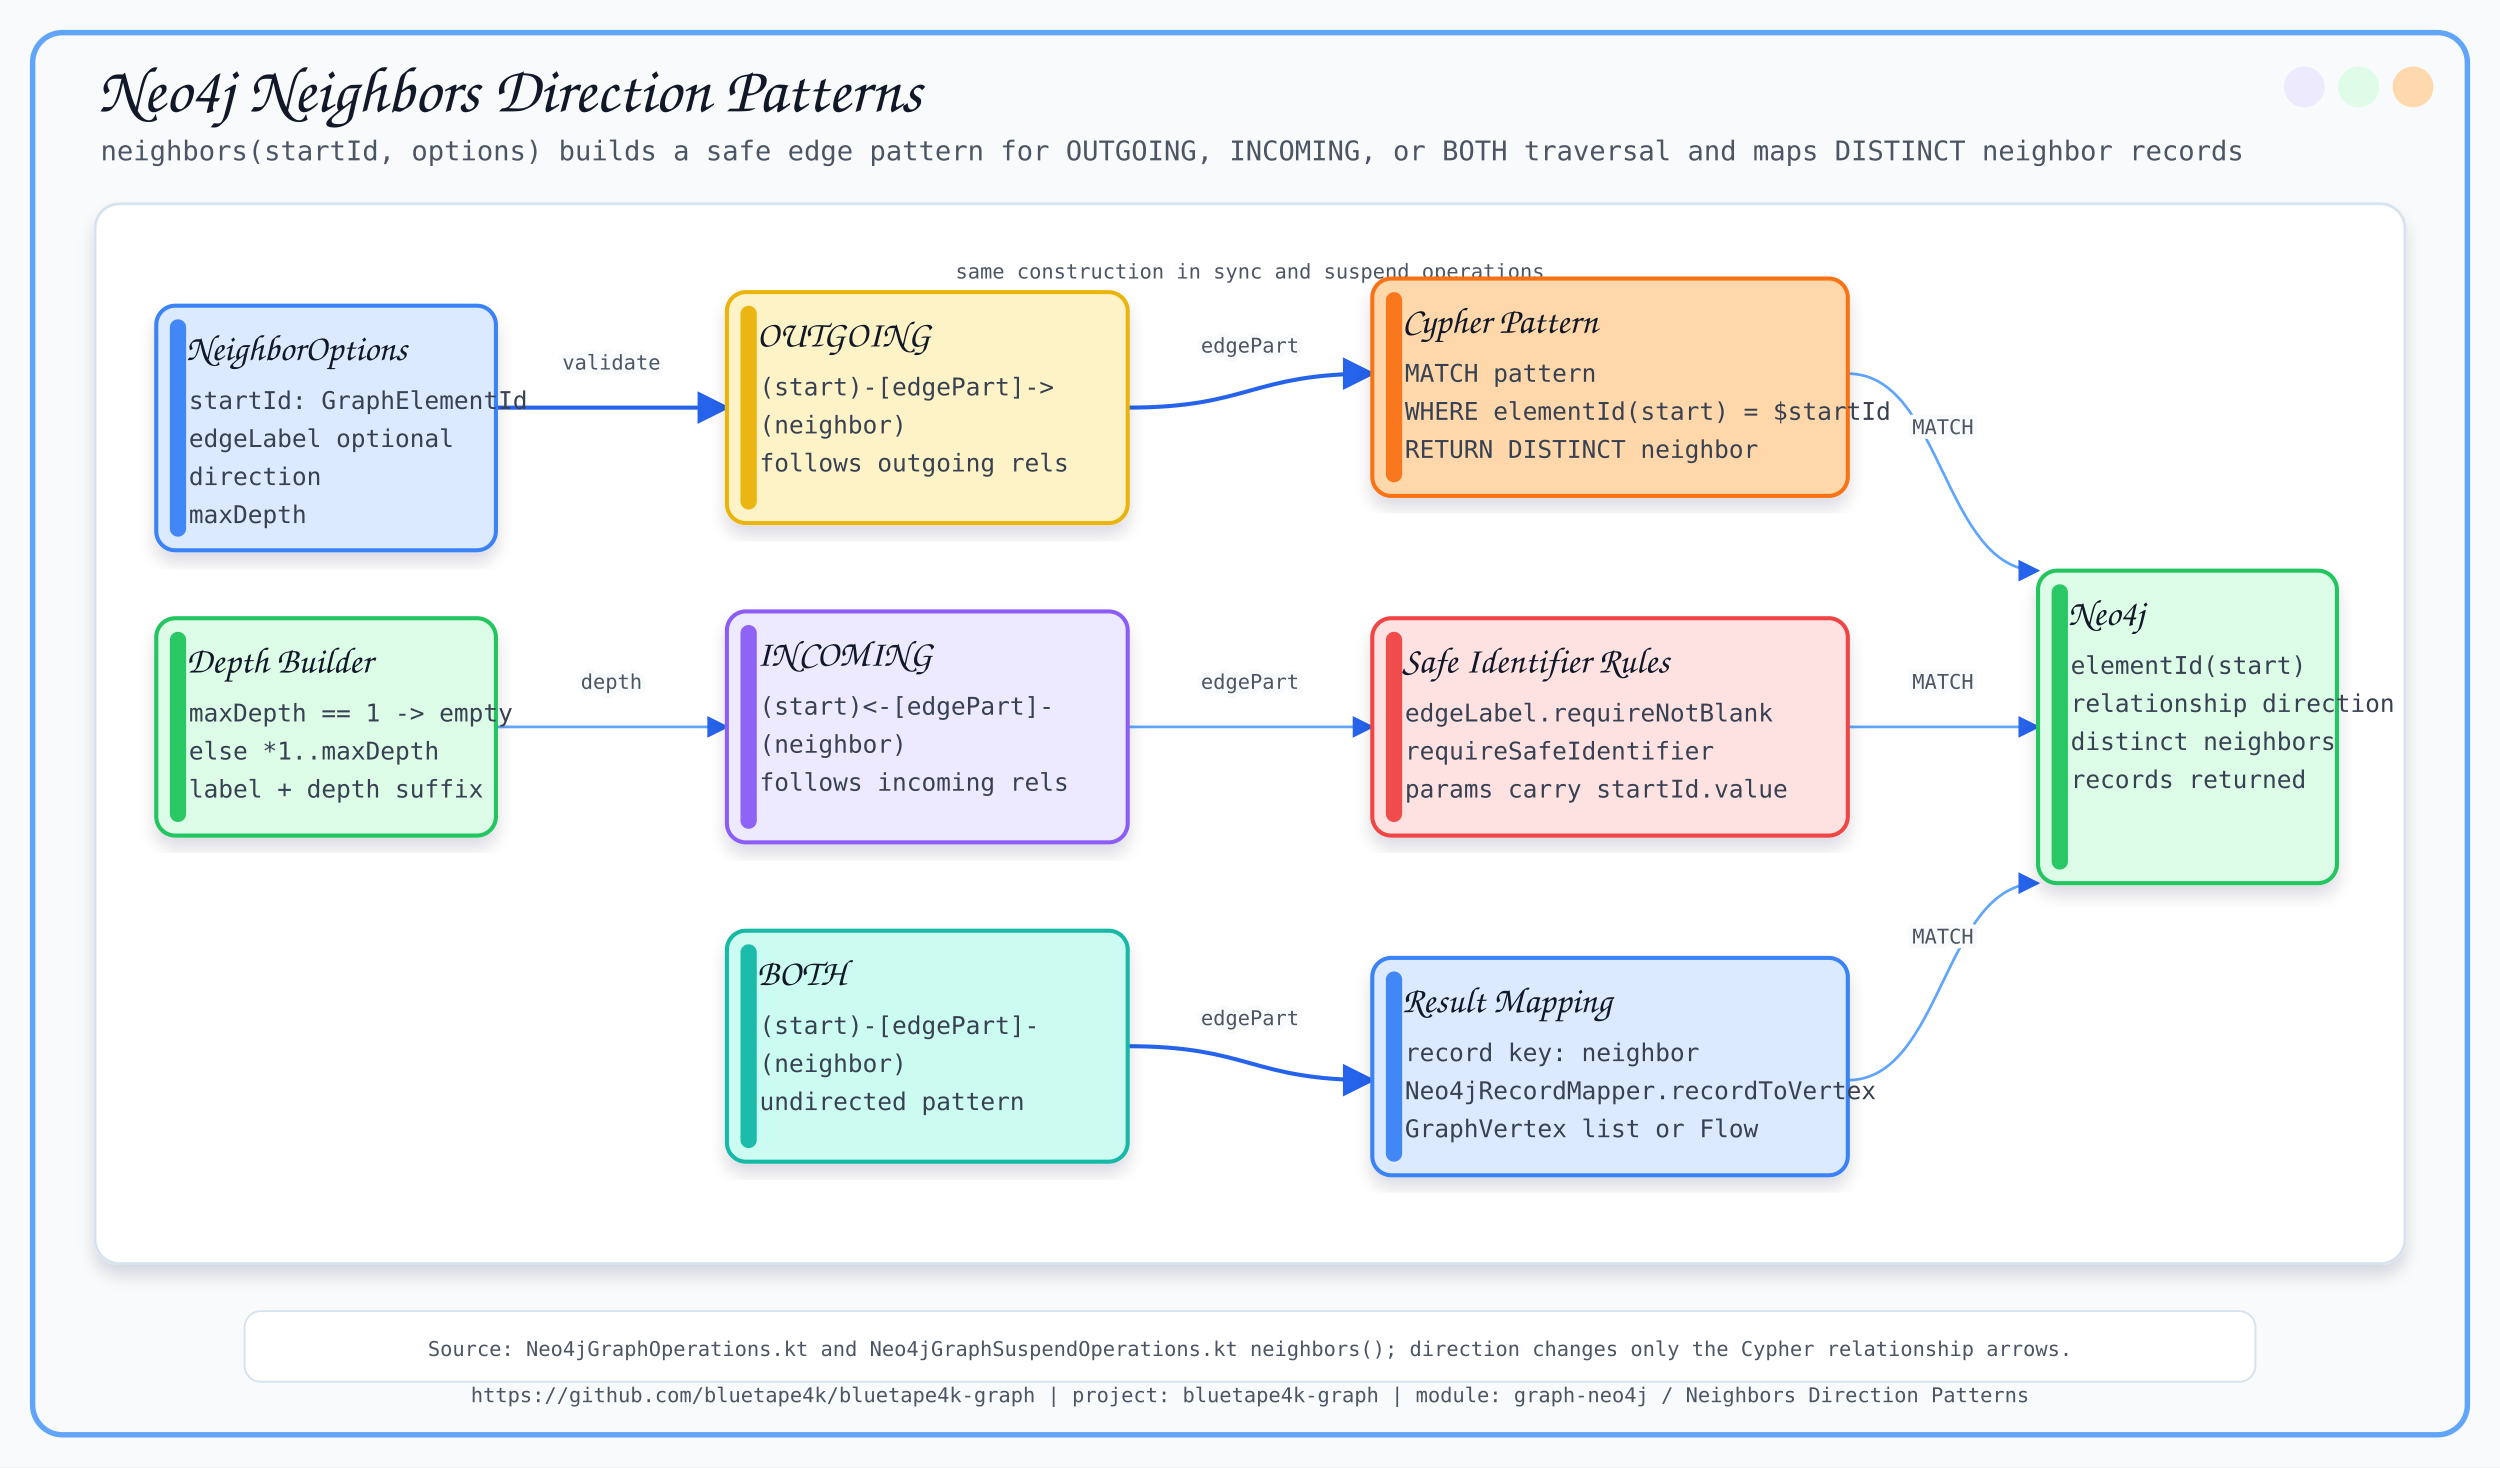
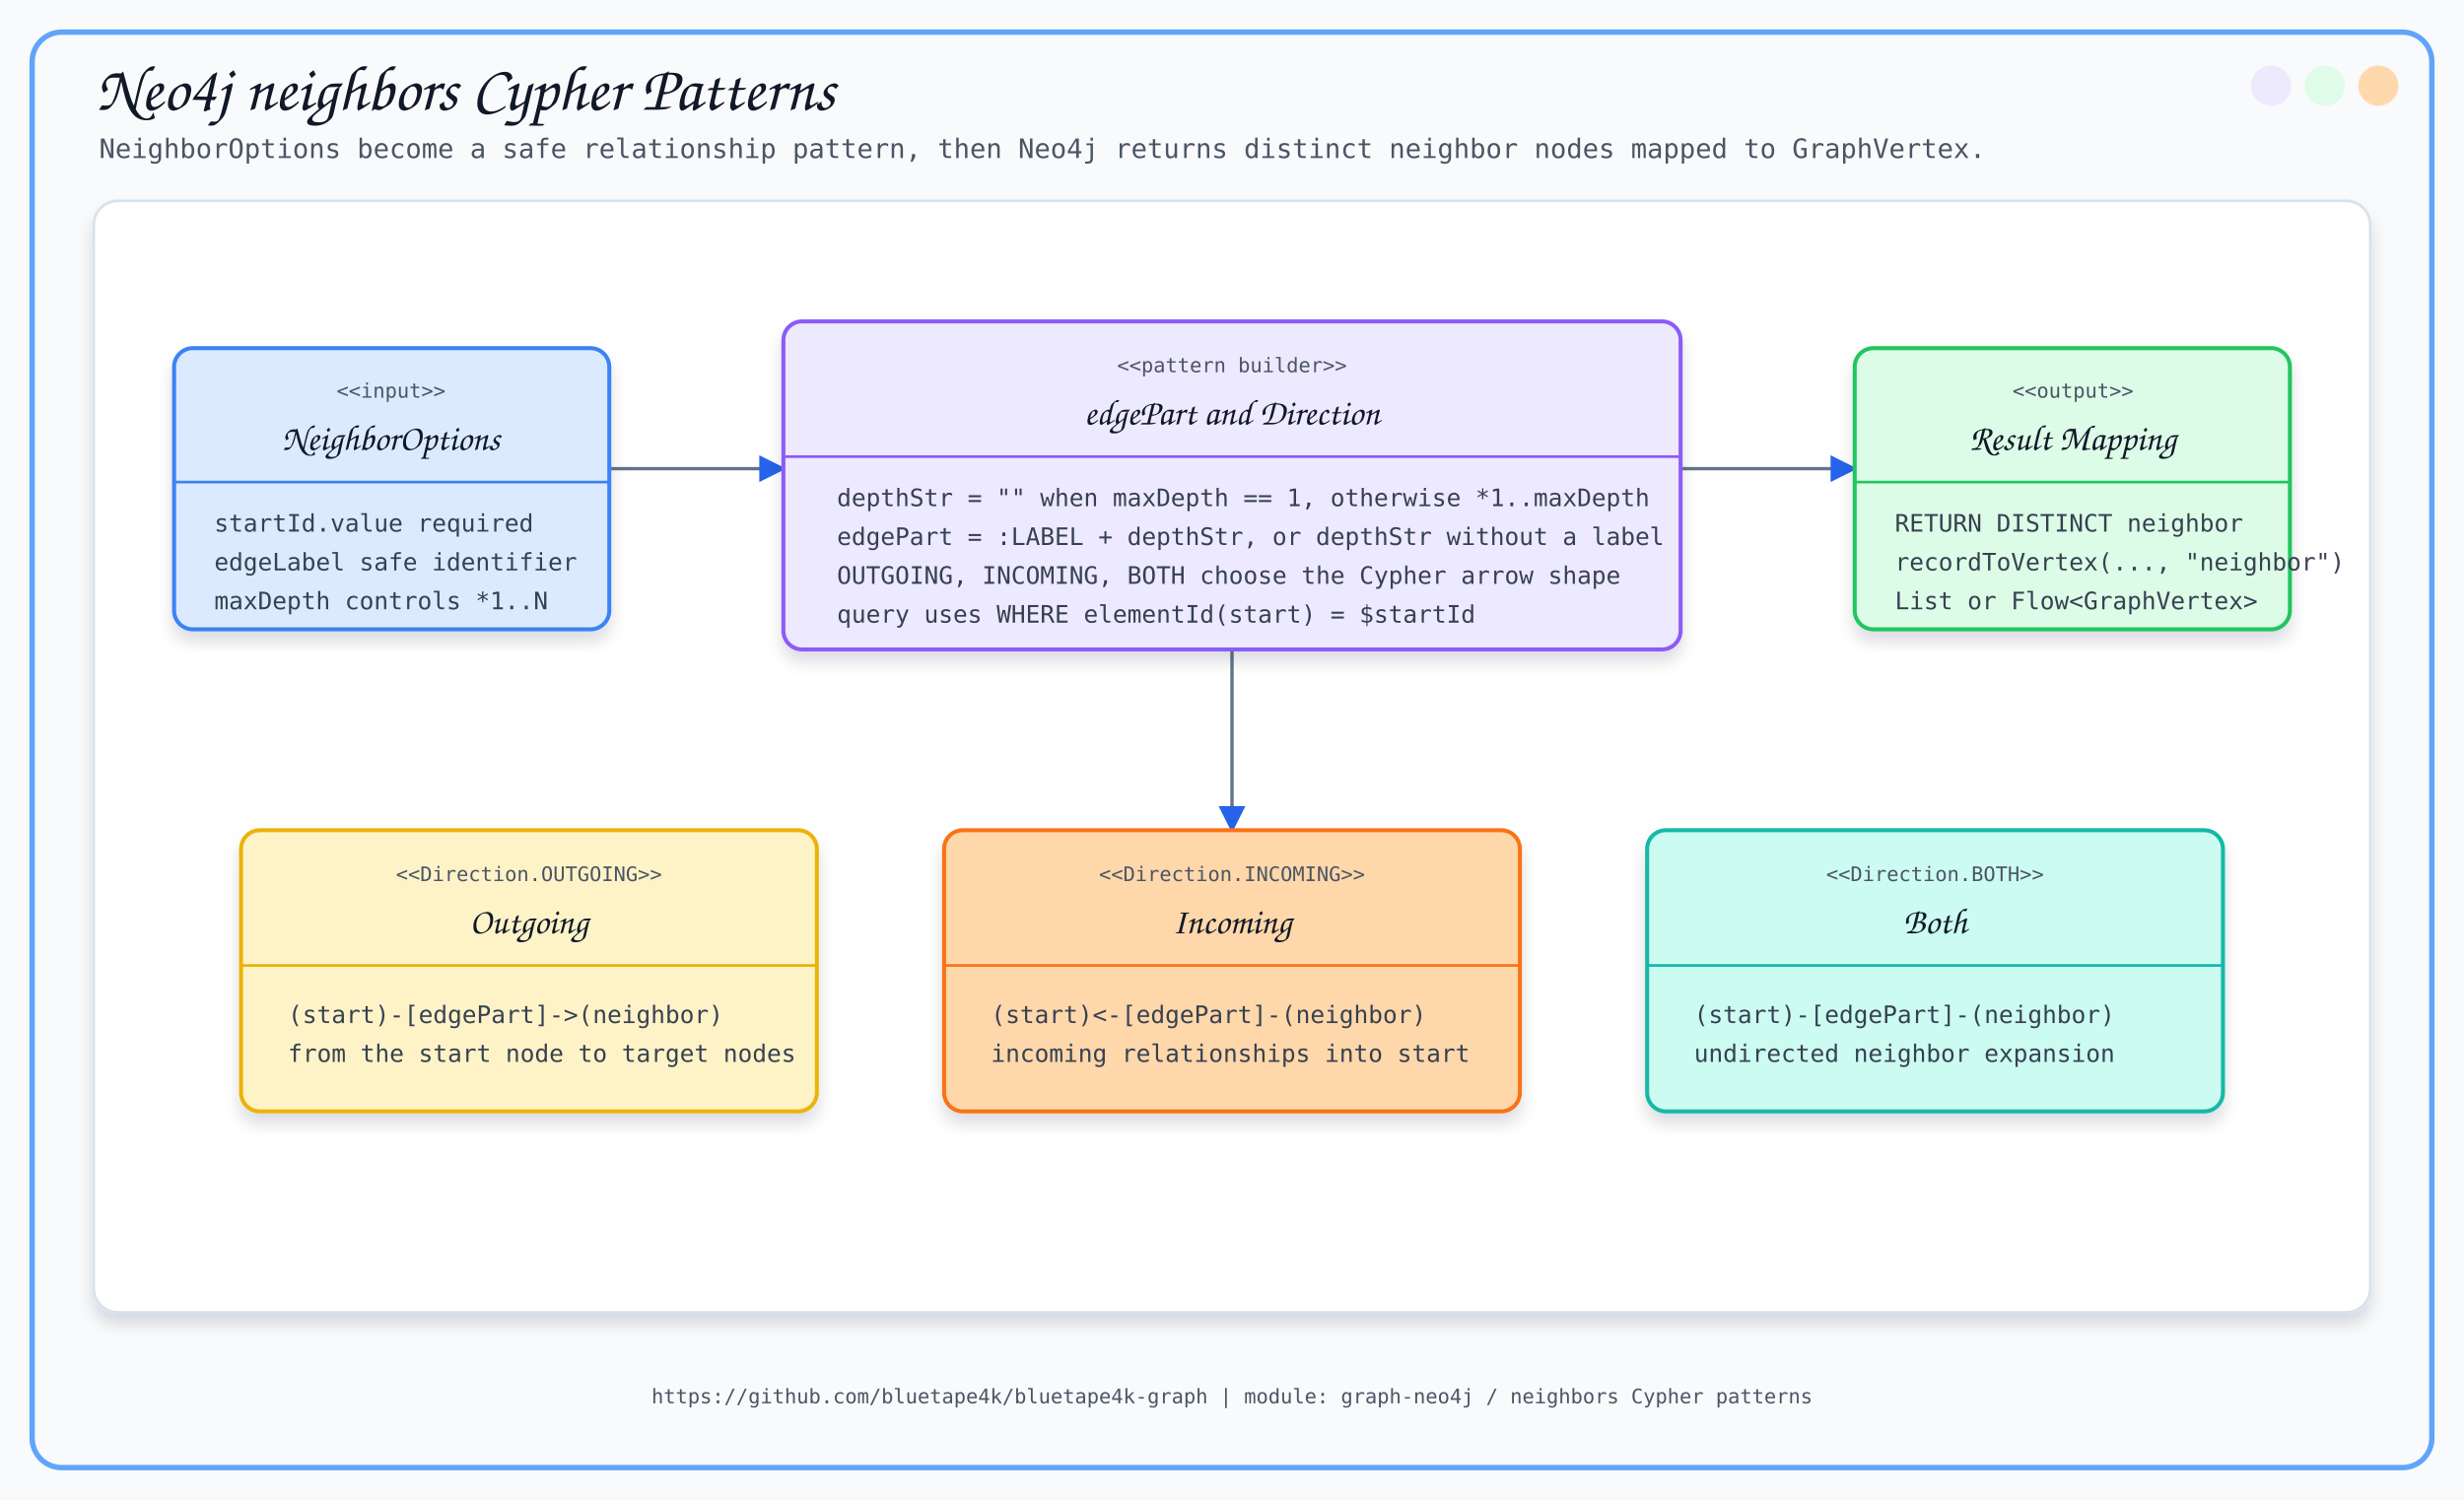
- <svg xmlns="http://www.w3.org/2000/svg" width="1840" height="1080" viewBox="0 0 1840 1080">
+ <svg xmlns="http://www.w3.org/2000/svg" width="1840" height="1120" viewBox="0 0 1840 1120">
  <defs>
    <filter id="softShadow" x="-8%" y="-8%" width="116%" height="116%">
      <feDropShadow dx="0" dy="8" stdDeviation="6" flood-color="#0F172A" flood-opacity="0.14" />
    </filter>
-     <marker id="arrow" viewBox="0 0 10 10" refX="9" refY="5" markerWidth="8" markerHeight="8" orient="auto-start-reverse">
+     <marker id="arrow" viewBox="0 0 10 10" refX="9" refY="5" markerWidth="8" markerHeight="8" orient="auto">
      <path d="M 0 0 L 10 5 L 0 10 z" fill="#2563EB" />
    </marker>
  </defs>
  <style>
-       .title { font-family: 'Architects Daughter', cursive; font-size: 48px; fill: #111827; }
-       .subtitle { font-family: 'Comic Mono', monospace; font-size: 20px; fill: #4B5563; }
-       .label { font-family: 'Architects Daughter', cursive; font-size: 27px; fill: #111827; }
-       .small { font-family: 'Comic Mono', monospace; font-size: 18px; fill: #374151; }
-       .tiny { font-family: 'Comic Mono', monospace; font-size: 15px; fill: #4B5563; }
-       .card { filter: url(#softShadow); }
-       .line { stroke: #2563EB; stroke-width: 3; fill: none; marker-end: url(#arrow); }
-       .thin { stroke: #60A5FA; stroke-width: 2; fill: none; marker-end: url(#arrow); }
-       .dash { stroke: #64748B; stroke-width: 2; stroke-dasharray: 8 8; fill: none; marker-end: url(#arrow); }
-     </style>
-   <rect x="0" y="0" width="1840" height="1080" fill="#F8FAFC" />
-   <rect x="24" y="24" width="1792" height="1032" rx="22" fill="none" stroke="#60A5FA" stroke-width="4" />
+     .title { font-family: 'Architects Daughter', cursive; font-size: 48px; fill: #111827; }
+     .subtitle { font-family: 'Comic Mono', monospace; font-size: 20px; fill: #4B5563; }
+     .section { font-family: 'Architects Daughter', cursive; font-size: 27px; fill: #111827; }
+     .small { font-family: 'Comic Mono', monospace; font-size: 18px; fill: #374151; }
+     .tiny { font-family: 'Comic Mono', monospace; font-size: 15px; fill: #4B5563; }
+     .card { filter: url(#softShadow); }
+     .line { stroke: #64748B; stroke-width: 2.5; fill: none; marker-end: url(#arrow); }
+   </style>
+   <rect x="0" y="0" width="1840" height="1120" fill="#F8FAFC" />
+   <rect x="24" y="24" width="1792" height="1072" rx="22" fill="none" stroke="#60A5FA" stroke-width="4" />
  <circle cx="1776" cy="64" r="15" fill="#FED7AA" opacity="0.95" />
  <circle cx="1736" cy="64" r="15" fill="#DCFCE7" opacity="0.95" />
  <circle cx="1696" cy="64" r="15" fill="#EDE9FE" opacity="0.95" />
-   <text x="72" y="82" class="title">Neo4j Neighbors Direction Patterns</text>
-   <text x="74" y="118" class="subtitle">neighbors(startId, options) builds a safe edge pattern for OUTGOING, INCOMING, or BOTH traversal and maps DISTINCT neighbor records</text>
-   <text x="920.0" y="1032" text-anchor="middle" class="tiny">https://github.com/bluetape4k/bluetape4k-graph | project: bluetape4k-graph | module: graph-neo4j / Neighbors Direction Patterns</text>
-   <rect x="70" y="150" width="1700" height="780" rx="18" fill="#FFFFFF" stroke="#D6E2ED" stroke-width="2" filter="url(#softShadow)" />
-   <path d="M 365 300 C 450.0 300, 450.0 300, 535 300" class="line" />
-   <text x="450.0" y="272.0" text-anchor="middle" class="tiny" stroke="#F8FAFC" stroke-width="7" stroke-linejoin="round">validate</text>
-   <text x="450.0" y="272.0" text-anchor="middle" class="tiny">validate</text>
-   <path d="M 365 535 C 450.0 535, 450.0 535, 535 535" class="thin" />
-   <text x="450.0" y="507.0" text-anchor="middle" class="tiny" stroke="#F8FAFC" stroke-width="7" stroke-linejoin="round">depth</text>
-   <text x="450.0" y="507.0" text-anchor="middle" class="tiny">depth</text>
-   <path d="M 830 300 C 920.0 300, 920.0 275, 1010 275" class="line" />
-   <text x="920.0" y="259.5" text-anchor="middle" class="tiny" stroke="#F8FAFC" stroke-width="7" stroke-linejoin="round">edgePart</text>
-   <text x="920.0" y="259.5" text-anchor="middle" class="tiny">edgePart</text>
-   <path d="M 830 535 C 920.0 535, 920.0 535, 1010 535" class="thin" />
-   <text x="920.0" y="507.0" text-anchor="middle" class="tiny" stroke="#F8FAFC" stroke-width="7" stroke-linejoin="round">edgePart</text>
-   <text x="920.0" y="507.0" text-anchor="middle" class="tiny">edgePart</text>
-   <path d="M 830 770 C 920.0 770, 920.0 795, 1010 795" class="line" />
-   <text x="920.0" y="754.5" text-anchor="middle" class="tiny" stroke="#F8FAFC" stroke-width="7" stroke-linejoin="round">edgePart</text>
-   <text x="920.0" y="754.5" text-anchor="middle" class="tiny">edgePart</text>
-   <path d="M 1360 275 C 1430.0 275, 1430.0 420, 1500 420" class="thin" />
-   <text x="1430.0" y="319.5" text-anchor="middle" class="tiny" stroke="#F8FAFC" stroke-width="7" stroke-linejoin="round">MATCH</text>
-   <text x="1430.0" y="319.5" text-anchor="middle" class="tiny">MATCH</text>
-   <path d="M 1360 535 C 1430.0 535, 1430.0 535, 1500 535" class="thin" />
-   <text x="1430.0" y="507.0" text-anchor="middle" class="tiny" stroke="#F8FAFC" stroke-width="7" stroke-linejoin="round">MATCH</text>
-   <text x="1430.0" y="507.0" text-anchor="middle" class="tiny">MATCH</text>
-   <path d="M 1360 795 C 1430.0 795, 1430.0 650, 1500 650" class="thin" />
-   <text x="1430.0" y="694.5" text-anchor="middle" class="tiny" stroke="#F8FAFC" stroke-width="7" stroke-linejoin="round">MATCH</text>
-   <text x="1430.0" y="694.5" text-anchor="middle" class="tiny">MATCH</text>
-   <text x="920" y="205" text-anchor="middle" class="tiny" stroke="#FFFFFF" stroke-width="7" stroke-linejoin="round">same construction in sync and suspend operations</text>
-   <text x="920" y="205" text-anchor="middle" class="tiny">same construction in sync and suspend operations</text>
-   <rect x="115" y="225" width="250" height="180" rx="14" fill="#DBEAFE" stroke="#3B82F6" stroke-width="3" class="card" />
-   <rect x="125" y="235" width="12" height="160" rx="6" fill="#3B82F6" opacity="0.95" />
-   <text x="137" y="265" class="label">NeighborOptions</text>
-   <text x="139" y="301" class="small">startId: GraphElementId</text>
-   <text x="139" y="329" class="small">edgeLabel optional</text>
-   <text x="139" y="357" class="small">direction</text>
-   <text x="139" y="385" class="small">maxDepth</text>
-   <rect x="115" y="455" width="250" height="160" rx="14" fill="#DCFCE7" stroke="#22C55E" stroke-width="3" class="card" />
-   <rect x="125" y="465" width="12" height="140" rx="6" fill="#22C55E" opacity="0.95" />
-   <text x="137" y="495" class="label">Depth Builder</text>
-   <text x="139" y="531" class="small">maxDepth == 1 -&gt; empty</text>
-   <text x="139" y="559" class="small">else *1..maxDepth</text>
-   <text x="139" y="587" class="small">label + depth suffix</text>
-   <rect x="535" y="215" width="295" height="170" rx="14" fill="#FEF3C7" stroke="#EAB308" stroke-width="3" class="card" />
-   <rect x="545" y="225" width="12" height="150" rx="6" fill="#EAB308" opacity="0.95" />
-   <text x="557" y="255" class="label">OUTGOING</text>
-   <text x="559" y="291" class="small">(start)-[edgePart]-&gt;</text>
-   <text x="559" y="319" class="small">(neighbor)</text>
-   <text x="559" y="347" class="small">follows outgoing rels</text>
-   <rect x="535" y="450" width="295" height="170" rx="14" fill="#EDE9FE" stroke="#8B5CF6" stroke-width="3" class="card" />
-   <rect x="545" y="460" width="12" height="150" rx="6" fill="#8B5CF6" opacity="0.95" />
-   <text x="557" y="490" class="label">INCOMING</text>
-   <text x="559" y="526" class="small">(start)&lt;-[edgePart]-</text>
-   <text x="559" y="554" class="small">(neighbor)</text>
-   <text x="559" y="582" class="small">follows incoming rels</text>
-   <rect x="535" y="685" width="295" height="170" rx="14" fill="#CCFBF1" stroke="#14B8A6" stroke-width="3" class="card" />
-   <rect x="545" y="695" width="12" height="150" rx="6" fill="#14B8A6" opacity="0.95" />
-   <text x="557" y="725" class="label">BOTH</text>
-   <text x="559" y="761" class="small">(start)-[edgePart]-</text>
-   <text x="559" y="789" class="small">(neighbor)</text>
-   <text x="559" y="817" class="small">undirected pattern</text>
-   <rect x="1010" y="205" width="350" height="160" rx="14" fill="#FED7AA" stroke="#F97316" stroke-width="3" class="card" />
-   <rect x="1020" y="215" width="12" height="140" rx="6" fill="#F97316" opacity="0.95" />
-   <text x="1032" y="245" class="label">Cypher Pattern</text>
-   <text x="1034" y="281" class="small">MATCH pattern</text>
-   <text x="1034" y="309" class="small">WHERE elementId(start) = $startId</text>
-   <text x="1034" y="337" class="small">RETURN DISTINCT neighbor</text>
-   <rect x="1010" y="455" width="350" height="160" rx="14" fill="#FEE2E2" stroke="#EF4444" stroke-width="3" class="card" />
-   <rect x="1020" y="465" width="12" height="140" rx="6" fill="#EF4444" opacity="0.95" />
-   <text x="1032" y="495" class="label">Safe Identifier Rules</text>
-   <text x="1034" y="531" class="small">edgeLabel.requireNotBlank</text>
-   <text x="1034" y="559" class="small">requireSafeIdentifier</text>
-   <text x="1034" y="587" class="small">params carry startId.value</text>
-   <rect x="1010" y="705" width="350" height="160" rx="14" fill="#DBEAFE" stroke="#3B82F6" stroke-width="3" class="card" />
-   <rect x="1020" y="715" width="12" height="140" rx="6" fill="#3B82F6" opacity="0.95" />
-   <text x="1032" y="745" class="label">Result Mapping</text>
-   <text x="1034" y="781" class="small">record key: neighbor</text>
-   <text x="1034" y="809" class="small">Neo4jRecordMapper.recordToVertex</text>
-   <text x="1034" y="837" class="small">GraphVertex list or Flow</text>
-   <rect x="1500" y="420" width="220" height="230" rx="14" fill="#DCFCE7" stroke="#22C55E" stroke-width="3" class="card" />
-   <rect x="1510" y="430" width="12" height="210" rx="6" fill="#22C55E" opacity="0.95" />
-   <text x="1522" y="460" class="label">Neo4j</text>
-   <text x="1524" y="496" class="small">elementId(start)</text>
-   <text x="1524" y="524" class="small">relationship direction</text>
-   <text x="1524" y="552" class="small">distinct neighbors</text>
-   <text x="1524" y="580" class="small">records returned</text>
-   <rect x="180" y="965" width="1480" height="52" rx="12" fill="#FFFFFF" stroke="#D6E2ED" stroke-width="1.4" />
-   <text x="920" y="998" text-anchor="middle" class="tiny">Source: Neo4jGraphOperations.kt and Neo4jGraphSuspendOperations.kt neighbors(); direction changes only the Cypher relationship arrows.</text>
+   <text x="72" y="82" class="title">Neo4j neighbors Cypher Patterns</text>
+   <text x="74" y="118" class="subtitle">NeighborOptions become a safe relationship pattern, then Neo4j returns distinct neighbor nodes mapped to GraphVertex.</text>
+   <rect x="70" y="150" width="1700" height="830" rx="18" fill="#FFFFFF" stroke="#D6E2ED" stroke-width="2" filter="url(#softShadow)" />
+   <line x1="455" y1="350" x2="585" y2="350" class="line" />
+   <line x1="920" y1="485" x2="920" y2="620" class="line" />
+   <line x1="1255" y1="350" x2="1385" y2="350" class="line" />
+   <rect x="130" y="260" width="325" height="210" rx="14" fill="#DBEAFE" stroke="#3B82F6" stroke-width="3" class="card" />
+   <text x="292" y="297" text-anchor="middle" class="tiny">&lt;&lt;input&gt;&gt;</text>
+   <text x="292" y="336" text-anchor="middle" class="section">NeighborOptions</text>
+   <line x1="130" y1="360" x2="455" y2="360" stroke="#3B82F6" stroke-width="2" />
+   <text x="160" y="397" class="small">startId.value required</text>
+   <text x="160" y="426" class="small">edgeLabel safe identifier</text>
+   <text x="160" y="455" class="small">maxDepth controls *1..N</text>
+   <rect x="585" y="240" width="670" height="245" rx="14" fill="#EDE9FE" stroke="#8B5CF6" stroke-width="3" class="card" />
+   <text x="920" y="278" text-anchor="middle" class="tiny">&lt;&lt;pattern builder&gt;&gt;</text>
+   <text x="920" y="317" text-anchor="middle" class="section">edgePart and Direction</text>
+   <line x1="585" y1="341" x2="1255" y2="341" stroke="#8B5CF6" stroke-width="2" />
+   <text x="625" y="378" class="small">depthStr = "" when maxDepth == 1, otherwise *1..maxDepth</text>
+   <text x="625" y="407" class="small">edgePart = :LABEL + depthStr, or depthStr without a label</text>
+   <text x="625" y="436" class="small">OUTGOING, INCOMING, BOTH choose the Cypher arrow shape</text>
+   <text x="625" y="465" class="small">query uses WHERE elementId(start) = $startId</text>
+   <rect x="1385" y="260" width="325" height="210" rx="14" fill="#DCFCE7" stroke="#22C55E" stroke-width="3" class="card" />
+   <text x="1548" y="297" text-anchor="middle" class="tiny">&lt;&lt;output&gt;&gt;</text>
+   <text x="1548" y="336" text-anchor="middle" class="section">Result Mapping</text>
+   <line x1="1385" y1="360" x2="1710" y2="360" stroke="#22C55E" stroke-width="2" />
+   <text x="1415" y="397" class="small">RETURN DISTINCT neighbor</text>
+   <text x="1415" y="426" class="small">recordToVertex(..., "neighbor")</text>
+   <text x="1415" y="455" class="small">List or Flow&lt;GraphVertex&gt;</text>
+   <rect x="180" y="620" width="430" height="210" rx="14" fill="#FEF3C7" stroke="#EAB308" stroke-width="3" class="card" />
+   <text x="395" y="658" text-anchor="middle" class="tiny">&lt;&lt;Direction.OUTGOING&gt;&gt;</text>
+   <text x="395" y="697" text-anchor="middle" class="section">Outgoing</text>
+   <line x1="180" y1="721" x2="610" y2="721" stroke="#EAB308" stroke-width="2" />
+   <text x="215" y="764" class="small">(start)-[edgePart]-&gt;(neighbor)</text>
+   <text x="215" y="793" class="small">from the start node to target nodes</text>
+   <rect x="705" y="620" width="430" height="210" rx="14" fill="#FED7AA" stroke="#F97316" stroke-width="3" class="card" />
+   <text x="920" y="658" text-anchor="middle" class="tiny">&lt;&lt;Direction.INCOMING&gt;&gt;</text>
+   <text x="920" y="697" text-anchor="middle" class="section">Incoming</text>
+   <line x1="705" y1="721" x2="1135" y2="721" stroke="#F97316" stroke-width="2" />
+   <text x="740" y="764" class="small">(start)&lt;-[edgePart]-(neighbor)</text>
+   <text x="740" y="793" class="small">incoming relationships into start</text>
+   <rect x="1230" y="620" width="430" height="210" rx="14" fill="#CCFBF1" stroke="#14B8A6" stroke-width="3" class="card" />
+   <text x="1445" y="658" text-anchor="middle" class="tiny">&lt;&lt;Direction.BOTH&gt;&gt;</text>
+   <text x="1445" y="697" text-anchor="middle" class="section">Both</text>
+   <line x1="1230" y1="721" x2="1660" y2="721" stroke="#14B8A6" stroke-width="2" />
+   <text x="1265" y="764" class="small">(start)-[edgePart]-(neighbor)</text>
+   <text x="1265" y="793" class="small">undirected neighbor expansion</text>
+   <text x="920" y="1048" text-anchor="middle" class="tiny">https://github.com/bluetape4k/bluetape4k-graph | module: graph-neo4j / neighbors Cypher patterns</text>
</svg>
